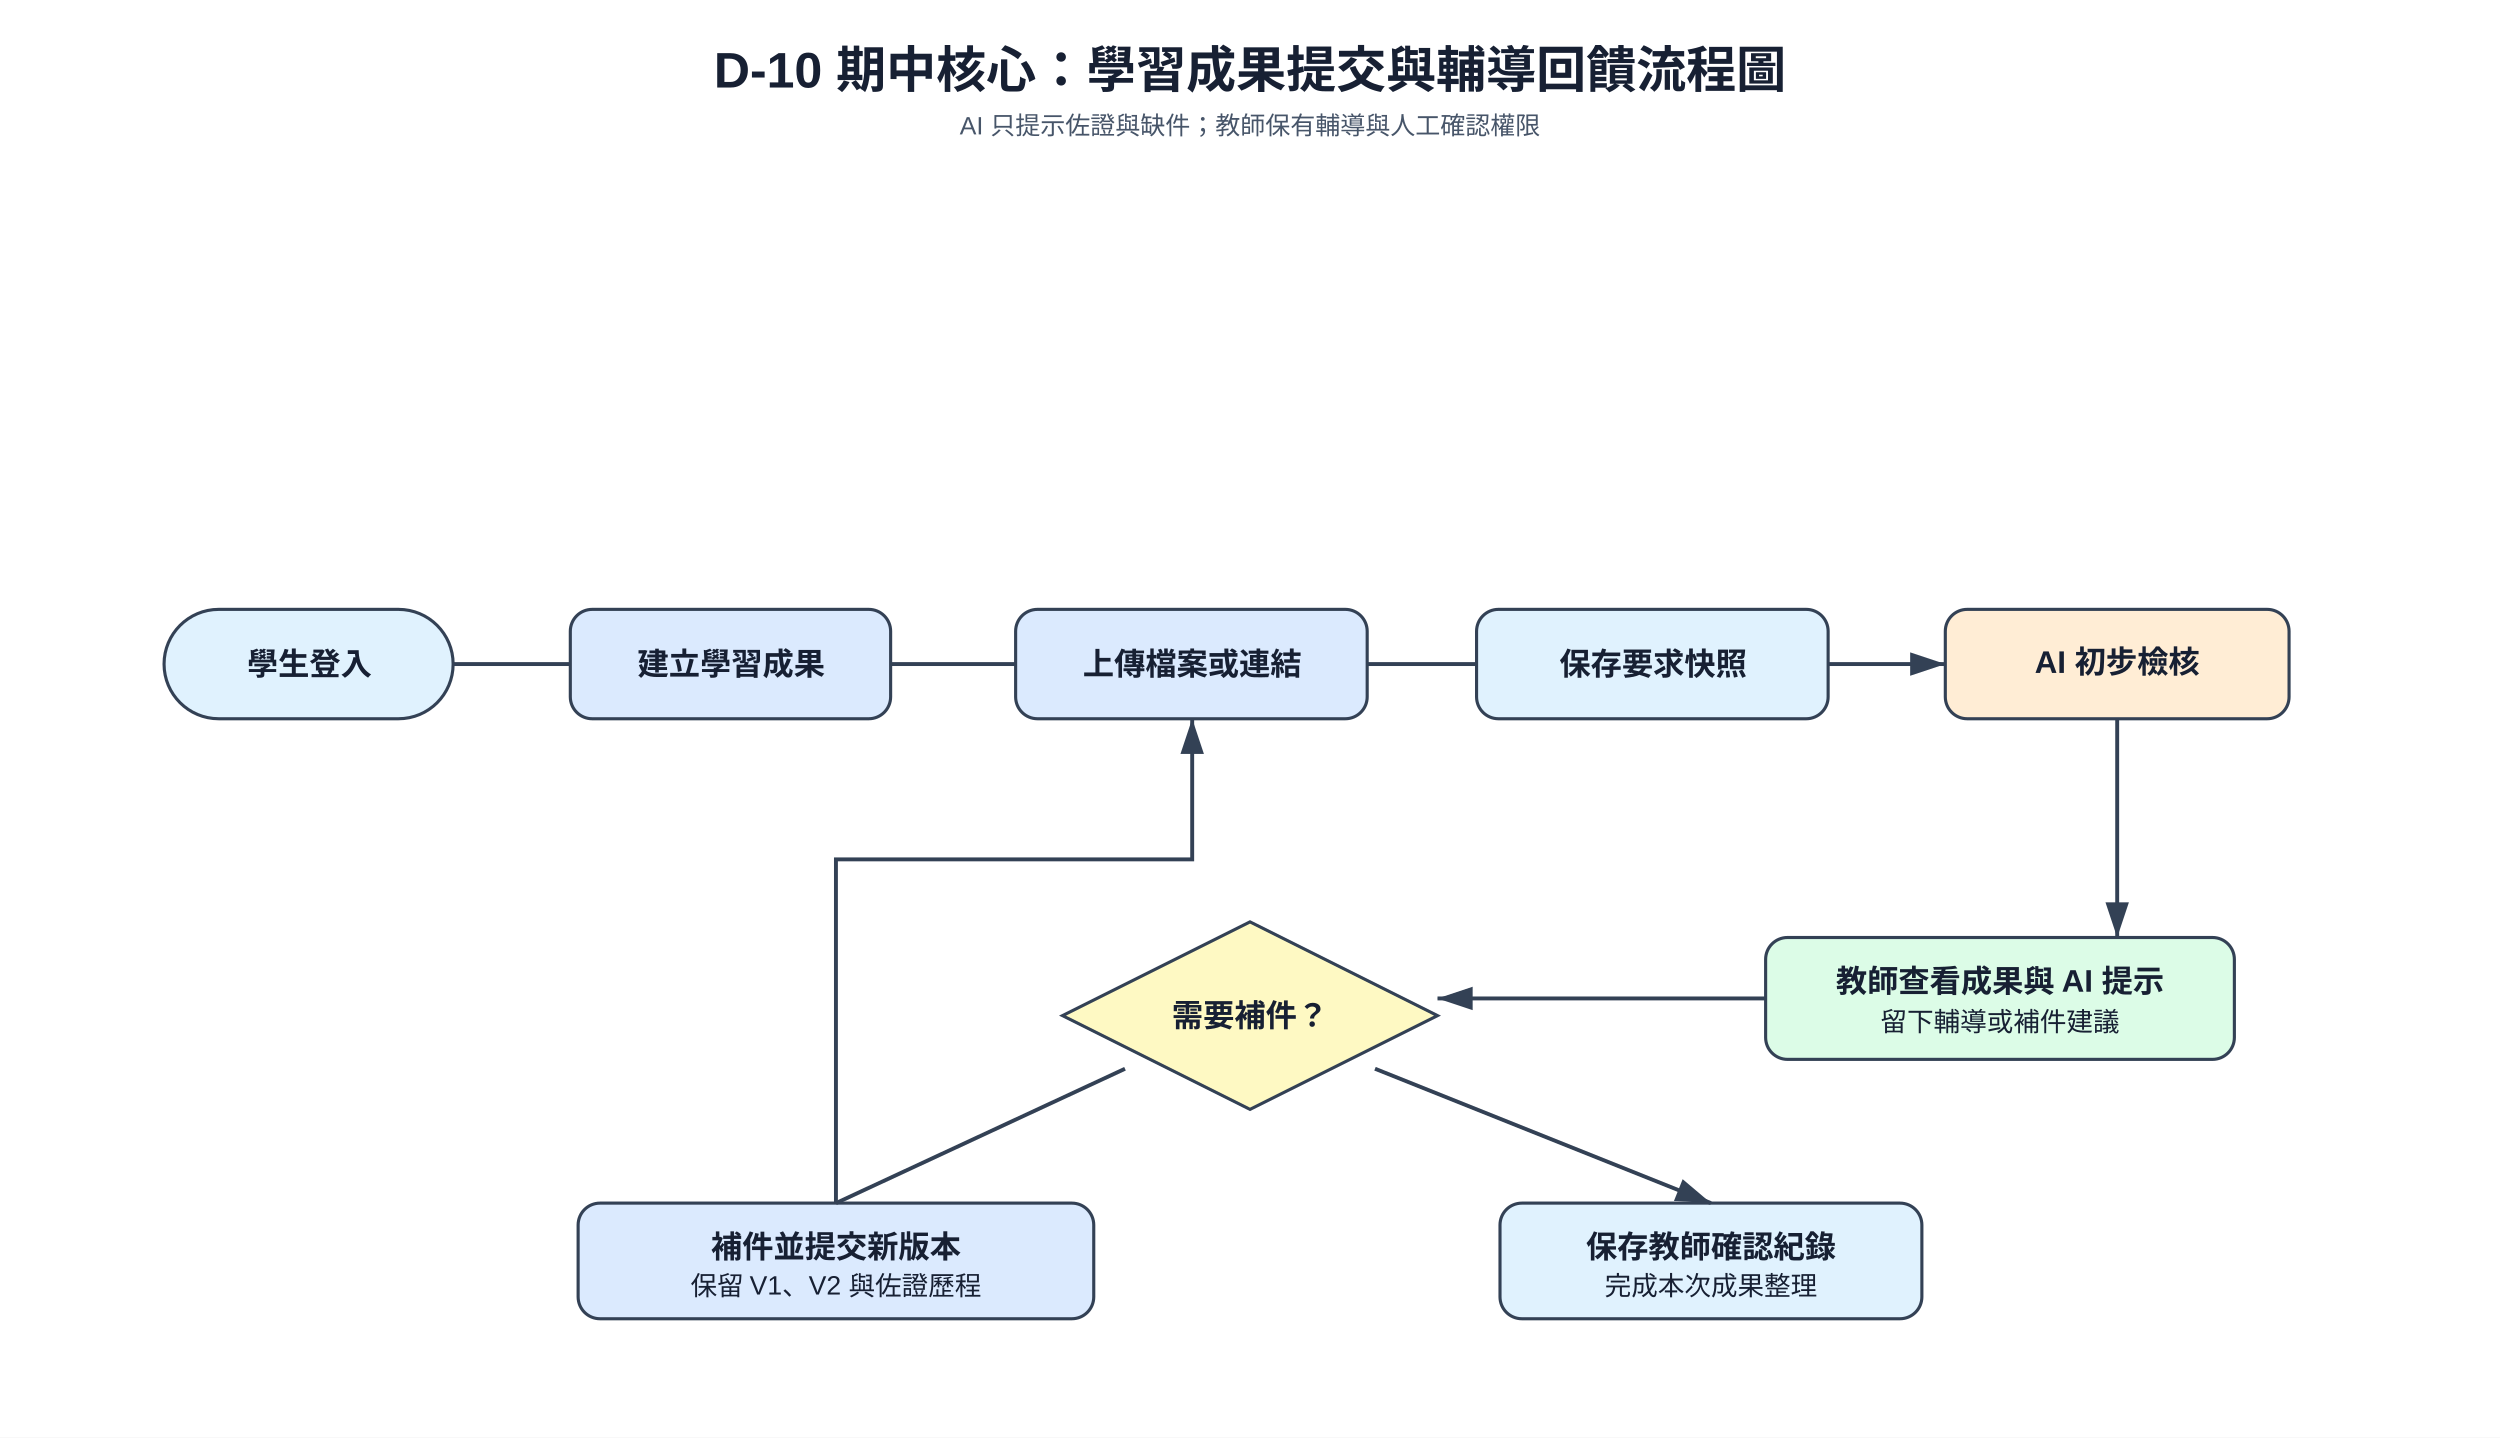
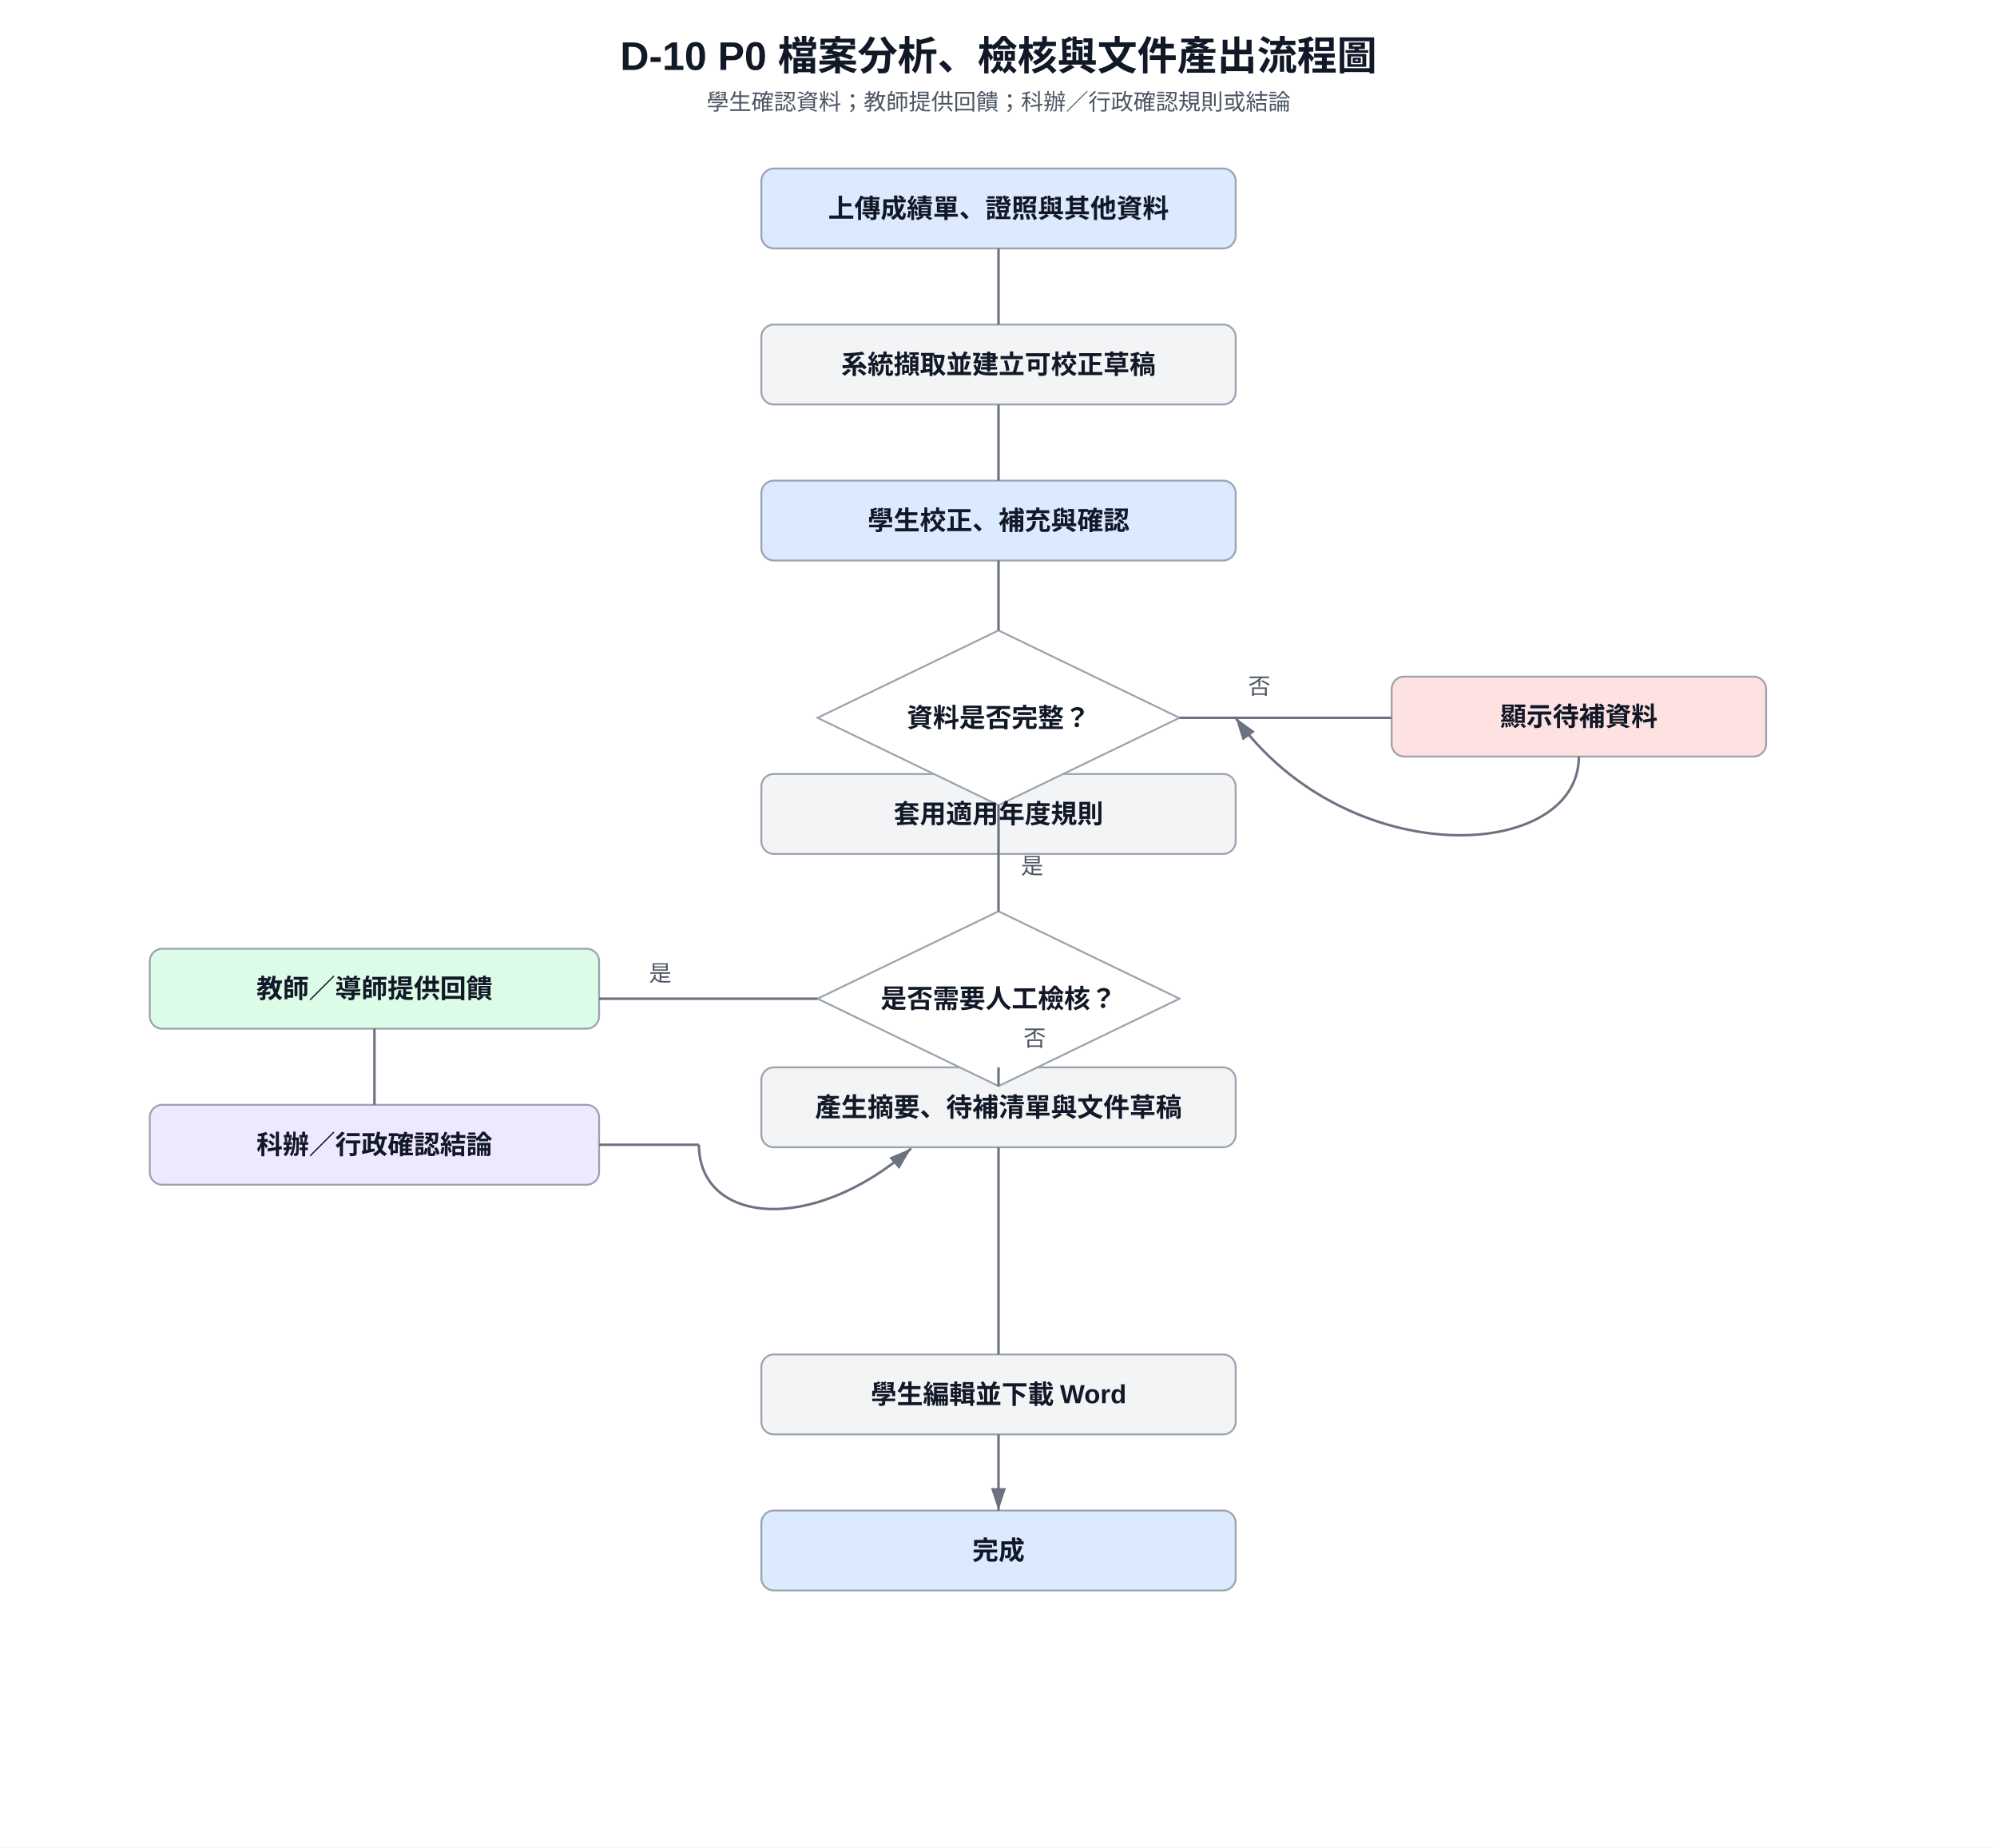
- <svg xmlns="http://www.w3.org/2000/svg" width="1600" height="920" viewBox="0 0 1600 920">
+ <svg xmlns="http://www.w3.org/2000/svg" width="1600" height="1480" viewBox="0 0 1600 1480">
  <defs>
-     <marker id="arrow" markerWidth="10" markerHeight="10" refX="9" refY="3" orient="auto">
-       <path d="M0,0 L0,6 L9,3 z" fill="#334155" />
+     <marker id="a" markerWidth="10" markerHeight="10" refX="9" refY="3" orient="auto">
+       <path d="M0 0L0 6L9 3z" fill="#6B7280" />
    </marker>
-     <style>
-       text{font-family:'Microsoft JhengHei','Noto Sans TC',Arial,sans-serif;fill:#172033}.title{font-size:32px;font-weight:700}.note{font-size:16px;fill:#475569}.node{stroke:#334155;stroke-width:2}.label{font-size:20px;font-weight:600;text-anchor:middle;dominant-baseline:middle}.small{font-size:17px;font-weight:500;text-anchor:middle;dominant-baseline:middle}.line{stroke:#334155;stroke-width:2.5;fill:none;marker-end:url(#arrow)}
-     </style>
+     <style>text{font-family:'Microsoft JhengHei','Noto Sans TC',Arial,sans-serif;fill:#111827}.title{font-size:32px;font-weight:700}.sub{font-size:18px;fill:#4B5563}.n{font-size:21px;font-weight:600;text-anchor:middle;dominant-baseline:middle}.s{font-size:17px;text-anchor:middle;dominant-baseline:middle}.box{stroke:#9CA3AF;stroke-width:1.5}.line{stroke:#6B7280;stroke-width:2;fill:none;marker-end:url(#a)}</style>
  </defs>
-   <rect width="1600" height="920" fill="#ffffff" />
-   <text x="800" y="56" class="title" text-anchor="middle">D-10 期中核心：學習成果提交與輔導回饋流程圖</text>
-   <text x="800" y="86" class="note" text-anchor="middle">AI 只提示佐證與缺件；教師保有輔導與人工確認權限</text>
-   <rect x="105" y="390" width="185" height="70" rx="35" fill="#e0f2fe" class="node" />
-   <text x="198" y="425" class="label">學生登入</text>
-   <rect x="365" y="390" width="205" height="70" rx="14" fill="#dbeafe" class="node" />
-   <text x="468" y="425" class="label">建立學習成果</text>
-   <rect x="650" y="390" width="225" height="70" rx="14" fill="#dbeafe" class="node" />
-   <text x="763" y="425" class="label">上傳檔案或連結</text>
-   <rect x="945" y="390" width="225" height="70" rx="14" fill="#e0f2fe" class="node" />
-   <text x="1058" y="425" class="label">保存要求快照</text>
-   <rect x="1245" y="390" width="220" height="70" rx="14" fill="#ffedd5" class="node" />
-   <text x="1355" y="425" class="label">AI 初步檢核</text>
-   <path d="M290 425H365 M570 425H650 M875 425H945 M1170 425H1245" class="line" />
-   <rect x="1130" y="600" width="300" height="78" rx="14" fill="#dcfce7" class="node" />
-   <text x="1280" y="628" class="label">教師查看成果與 AI 提示</text>
-   <text x="1280" y="654" class="small">留下輔導或補件建議</text>
-   <path d="M1355 460V600" class="line" />
-   <polygon points="800,590 920,650 800,710 680,650" fill="#fef9c3" class="node" />
-   <text x="800" y="650" class="label">需要補件？</text>
-   <path d="M1130 639H920" class="line" />
-   <rect x="370" y="770" width="330" height="74" rx="14" fill="#dbeafe" class="node" />
-   <text x="535" y="798" class="label">補件並提交新版本</text>
-   <text x="535" y="823" class="small">保留 V1、V2 與佐證歷程</text>
-   <rect x="960" y="770" width="270" height="74" rx="14" fill="#e0f2fe" class="node" />
-   <text x="1095" y="798" class="label">保存教師確認紀錄</text>
-   <text x="1095" y="823" class="small">完成本次成果整理</text>
-   <path d="M720 684L535 770 M880 684L1095 770" class="line" />
-   <path d="M535 770V550H763V460" class="line" />
+   <rect width="1600" height="1480" fill="#FFFFFF" />
+   <text x="800" y="56" class="title" text-anchor="middle">D-10 P0 檔案分析、檢核與文件產出流程圖</text>
+   <text x="800" y="88" class="sub" text-anchor="middle">學生確認資料；教師提供回饋；科辦／行政確認規則或結論</text>
+   <g class="box">
+     <rect x="610" y="135" width="380" height="64" rx="10" fill="#DBEAFE" />
+     <rect x="610" y="260" width="380" height="64" rx="10" fill="#F3F4F6" />
+     <rect x="610" y="385" width="380" height="64" rx="10" fill="#DBEAFE" />
+     <rect x="610" y="620" width="380" height="64" rx="10" fill="#F3F4F6" />
+     <rect x="610" y="855" width="380" height="64" rx="10" fill="#F3F4F6" />
+     <rect x="610" y="1085" width="380" height="64" rx="10" fill="#F3F4F6" />
+     <rect x="610" y="1210" width="380" height="64" rx="10" fill="#DBEAFE" />
+   </g>
+   <text x="800" y="167" class="n">上傳成績單、證照與其他資料</text>
+   <text x="800" y="292" class="n">系統擷取並建立可校正草稿</text>
+   <text x="800" y="417" class="n">學生校正、補充與確認</text>
+   <polygon points="800,505 945,575 800,645 655,575" fill="#FFFFFF" class="box" />
+   <text x="800" y="575" class="n">資料是否完整？</text>
+   <rect x="1115" y="542" width="300" height="64" rx="10" fill="#FEE2E2" class="box" />
+   <text x="1265" y="574" class="n">顯示待補資料</text>
+   <text x="800" y="652" class="n">套用適用年度規則</text>
+   <polygon points="800,730 945,800 800,870 655,800" fill="#FFFFFF" class="box" />
+   <text x="800" y="800" class="n">是否需要人工檢核？</text>
+   <rect x="120" y="760" width="360" height="64" rx="10" fill="#DCFCE7" class="box" />
+   <text x="300" y="792" class="n">教師／導師提供回饋</text>
+   <rect x="120" y="885" width="360" height="64" rx="10" fill="#EDE9FE" class="box" />
+   <text x="300" y="917" class="n">科辦／行政確認結論</text>
+   <text x="800" y="887" class="n">產生摘要、待補清單與文件草稿</text>
+   <text x="800" y="1117" class="n">學生編輯並下載 Word</text>
+   <text x="800" y="1242" class="n">完成</text>
+   <path d="M800 199V260M800 324V385M800 449V505M945 575H1115M800 645V730M655 800H480M300 824V885M480 917H560M800 870V855M800 919V1085M800 1149V1210" class="line" />
+   <path d="M1265 606C1265 690 1080 700 990 575" class="line" />
+   <path d="M560 917C560 980 650 990 730 920" class="line" />
+   <text x="1000" y="556" class="sub">否</text>
+   <text x="818" y="700" class="sub">是</text>
+   <text x="520" y="786" class="sub">是</text>
+   <text x="820" y="838" class="sub">否</text>
</svg>
